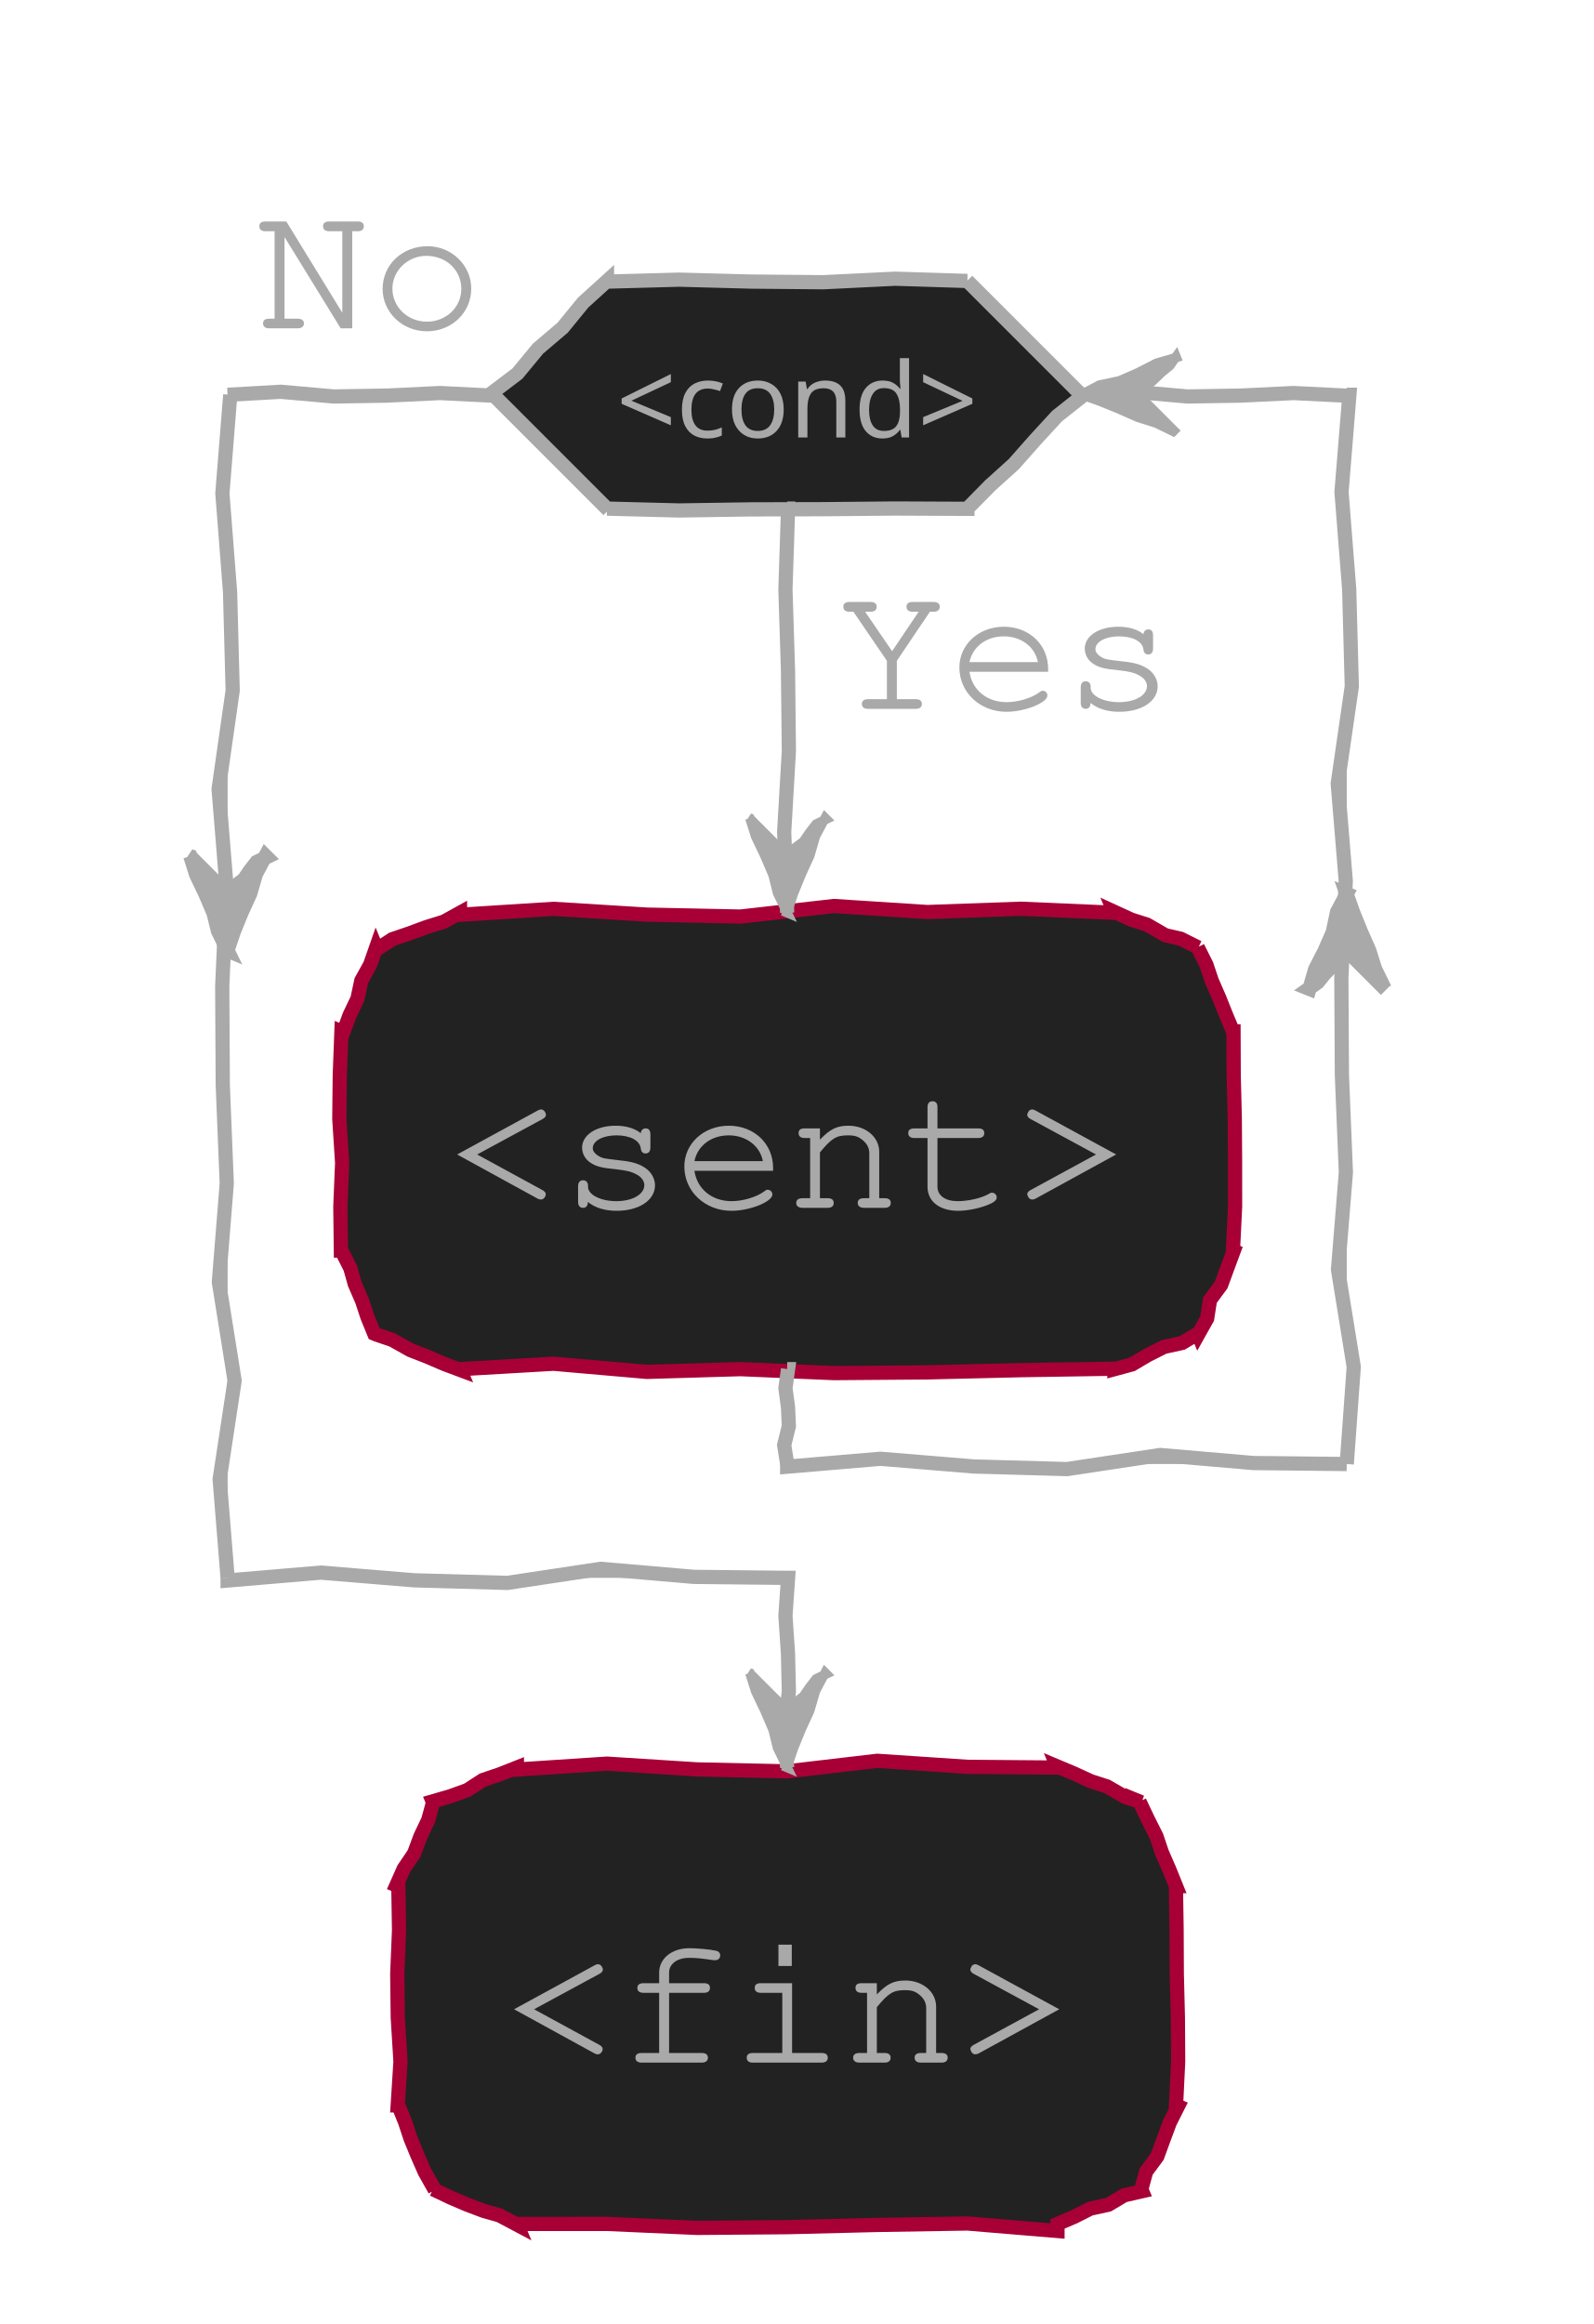
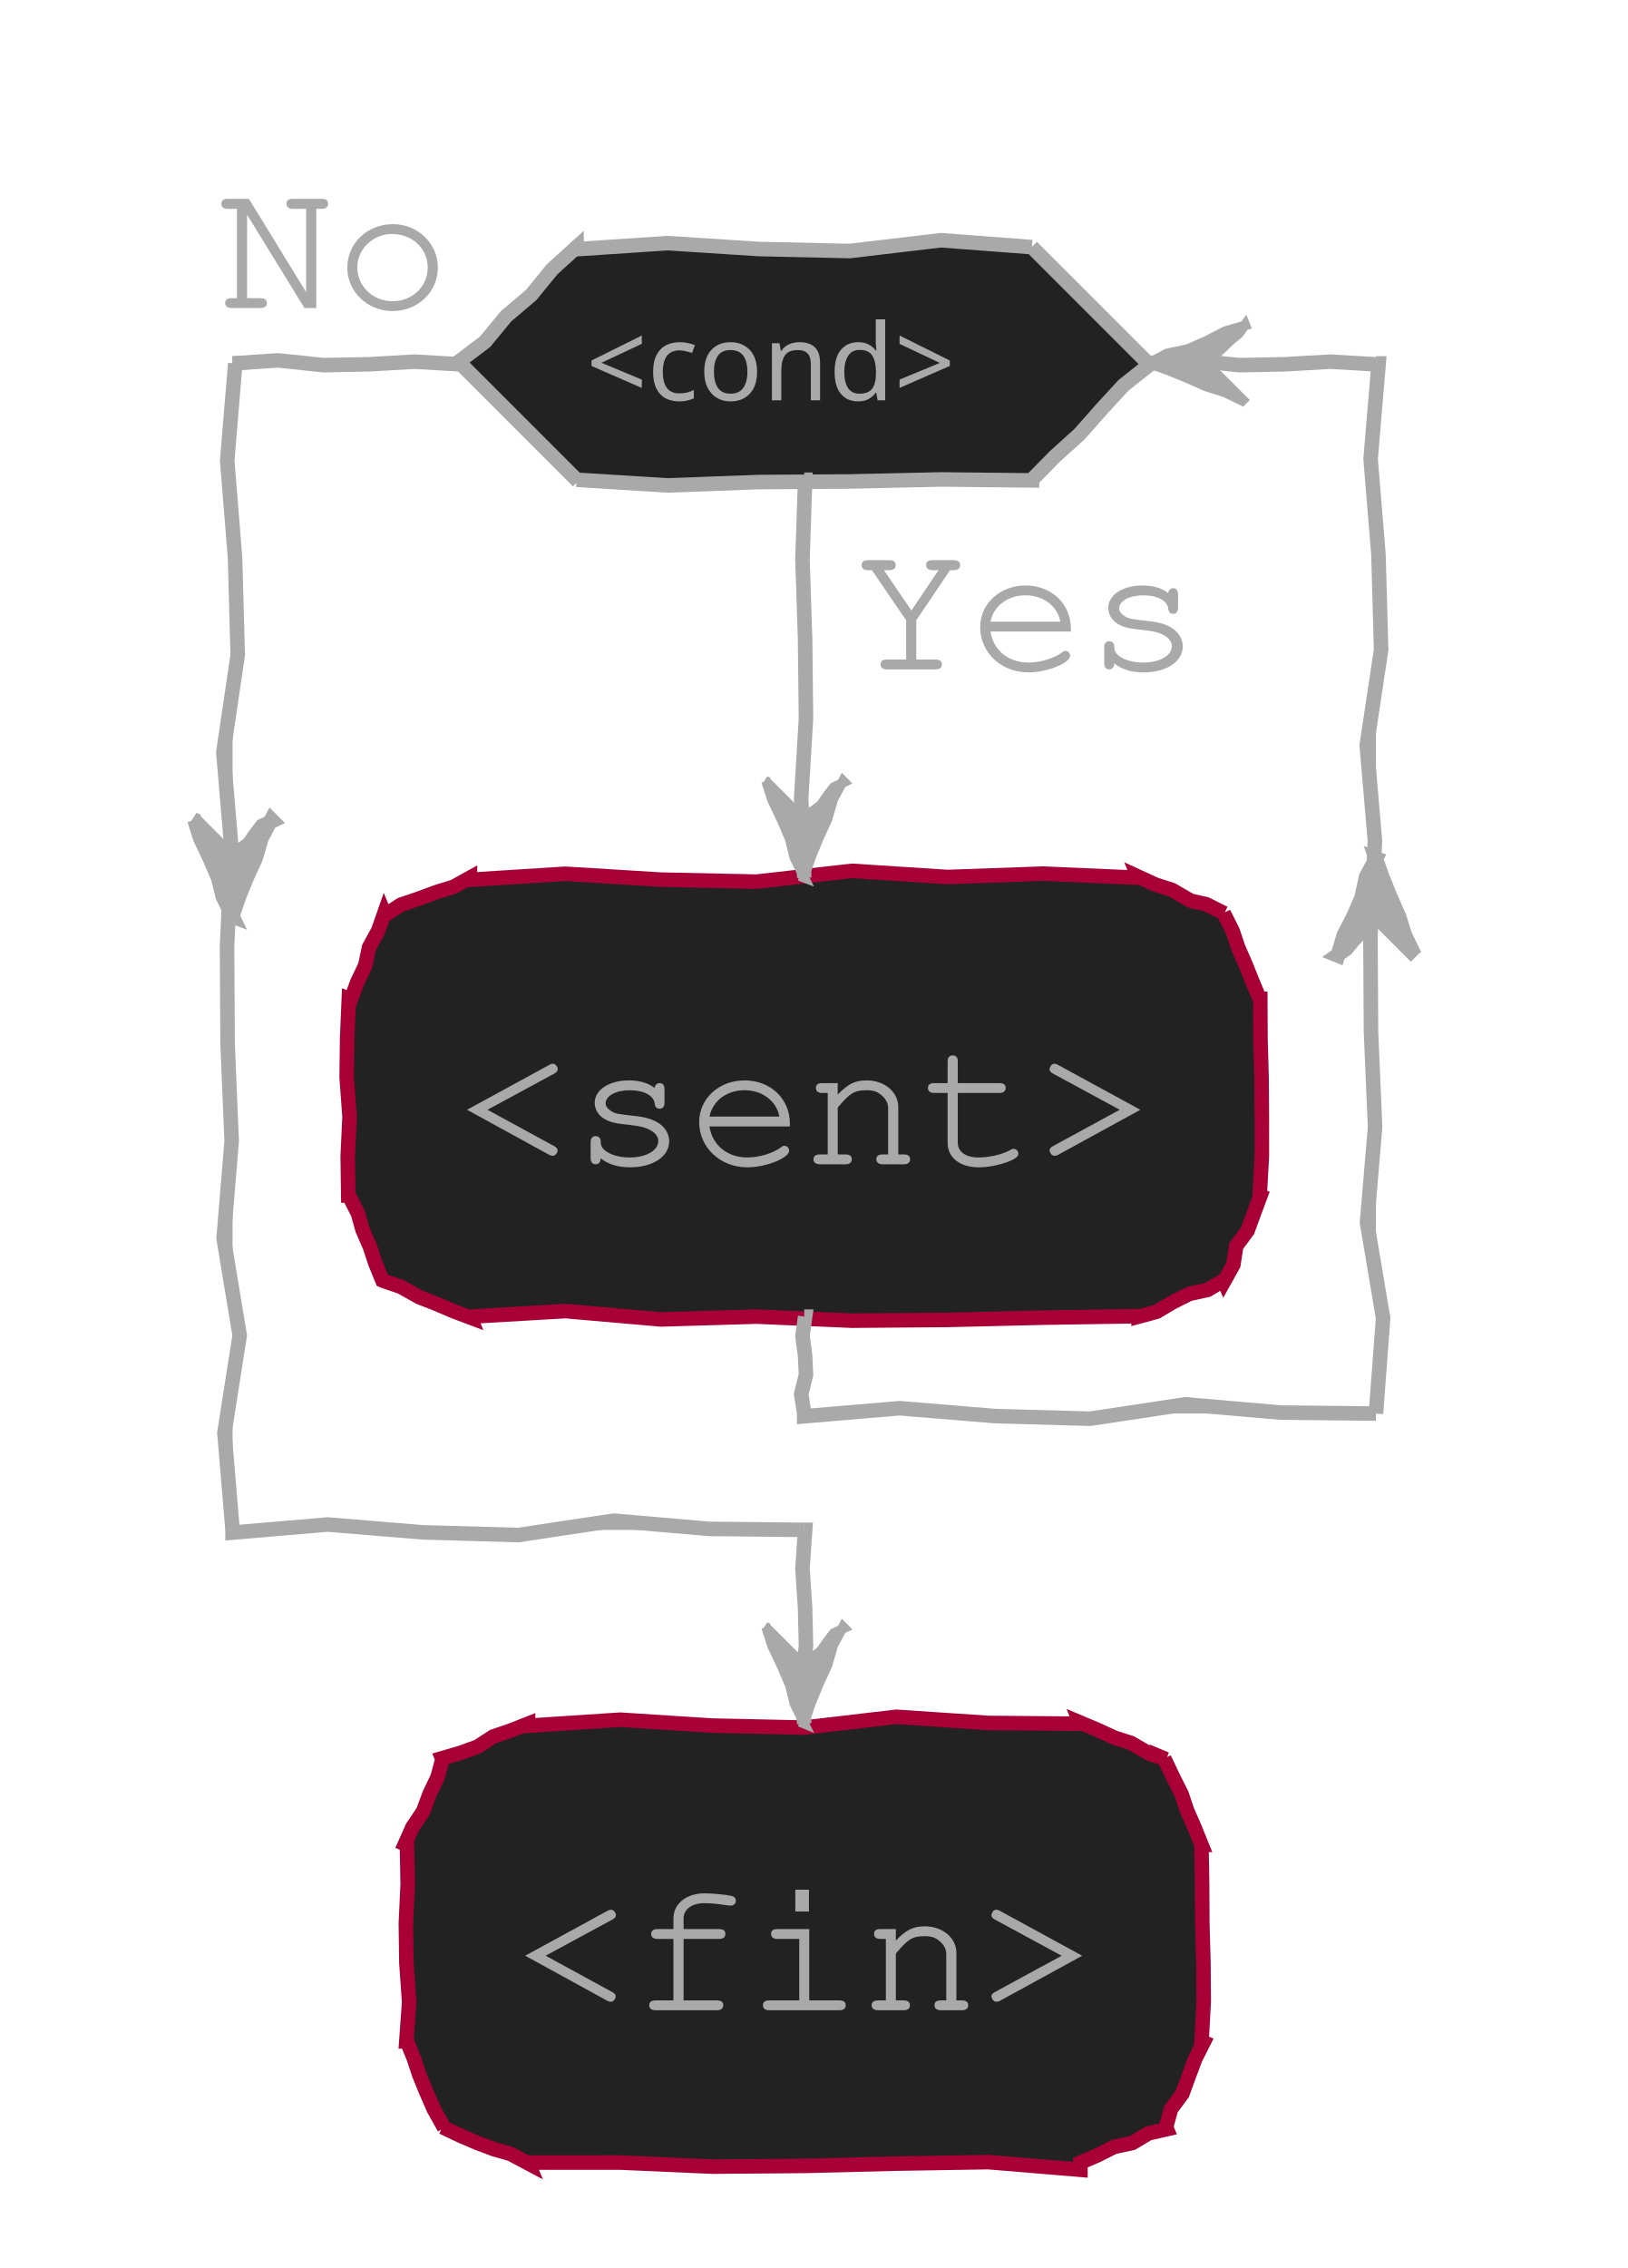
- <svg xmlns="http://www.w3.org/2000/svg" contentScriptType="application/ecmascript" contentStyleType="text/css" height="245px" preserveAspectRatio="none" style="width:168px;height:245px;background:#222222;" version="1.1" viewBox="0 0 168 245" width="168px" zoomAndPan="magnify">
+ <svg xmlns="http://www.w3.org/2000/svg" contentScriptType="application/ecmascript" contentStyleType="text/css" height="234px" preserveAspectRatio="none" style="width:168px;height:234px;background:#222222;" version="1.1" viewBox="0 0 168 234" width="168px" zoomAndPan="magnify">
  <defs />
  <g>
-     <polygon fill="#222222" points="48.5,96.227,48.5,96.437,58.357,95.812,68.214,96.42,78.071,96.626,87.929,95.513,97.786,96.149,107.643,95.8,117.5,96.227,117.451,96.109,119.259,96.938,120.947,97.478,122.874,98.594,124.491,98.961,126.339,99.888,126.278,99.862,127.204,101.711,127.777,103.412,128.556,105.2,129.258,106.955,130,108.727,130.06,108.727,130.08,113.349,130.195,117.972,130.224,122.594,130.226,127.217,130,131.84,130.078,131.872,129.411,133.667,128.752,135.465,127.581,137.051,127.28,138.998,126.339,140.679,126.301,140.587,124.639,141.575,122.74,141.991,121.027,142.854,119.362,143.836,117.5,144.34,117.5,144.291,107.643,144.445,97.786,144.679,87.929,144.756,78.071,144.336,68.214,144.627,58.357,143.767,48.5,144.34,48.536,144.427,46.802,143.776,45.021,143.012,43.275,142.332,41.367,141.262,39.661,140.679,39.46,140.595,38.738,138.832,38.179,137.136,37.404,135.35,36.942,133.695,36,131.84,35.942,131.84,35.886,127.217,36.076,122.594,35.778,117.972,35.827,113.349,36,108.727,36.2,108.809,36.866,107.014,37.691,105.285,38.098,103.382,39.027,101.696,39.661,99.888,39.736,100.07,41.369,99.01,43.184,98.394,44.98,97.73,46.815,97.159,48.5,96.227" style="stroke: #A80036; stroke-width: 1.5;" />
-     <text fill="#A9A9A9" font-family="courier" font-size="20" lengthAdjust="spacingAndGlyphs" textLength="72" x="47" y="127.334">&lt;sent&gt;</text>
-     <polygon fill="#222222" points="64,29.619,64,29.689,71.6,29.481,79.2,29.684,86.8,29.752,94.4,29.381,102,29.619,101.982,29.601,104.299,31.919,106.71,34.329,109.184,36.803,111.437,39.056,114,41.619,114.13,41.75,111.451,43.871,109.153,46.373,106.902,48.921,104.38,51.199,102,53.619,102,53.642,94.4,53.608,86.8,53.679,79.2,53.699,71.6,53.814,64,53.619,64.158,53.777,61.76,51.379,59.26,48.879,56.909,46.528,54.566,44.185,52,41.619,51.83,41.449,54.56,39.379,56.73,36.749,59.326,34.545,61.483,31.902,64,29.619" style="stroke: #A9A9A9; stroke-width: 1.5;" />
-     <text fill="#A9A9A9" font-family="courier" font-size="20" lengthAdjust="spacingAndGlyphs" textLength="36" x="88" y="74.727">Yes</text>
-     <text fill="#A9A9A9" font-family="sans-serif" font-size="11" lengthAdjust="spacingAndGlyphs" textLength="36" x="65" y="46.12">&lt;cond&gt;</text>
-     <text fill="#A9A9A9" font-family="courier" font-size="20" lengthAdjust="spacingAndGlyphs" textLength="24" x="27" y="34.613">No</text>
-     <polygon fill="#222222" points="54.5,186.34,54.5,186.55,64,185.925,73.5,186.533,83,186.739,92.5,185.626,102,186.262,111.5,186.34,111.446,186.208,113.219,186.954,115.027,187.783,116.715,188.324,118.642,189.439,120.339,190.001,120.145,189.921,121.01,191.744,121.936,193.592,122.509,195.293,123.289,197.081,124,198.84,123.989,198.84,124.059,203.463,124.08,208.085,124.195,212.708,124.224,217.331,124,221.953,124.209,222.04,123.346,223.753,122.678,225.548,122.02,227.346,120.849,228.932,120.339,230.792,120.425,231.001,118.533,231.433,116.871,232.421,114.972,232.836,113.259,233.7,111.5,234.453,111.5,235.195,102,234.404,92.5,234.558,83,234.792,73.5,234.869,64,234.449,54.5,234.453,54.537,234.542,52.659,233.545,51.001,233.076,49.267,232.425,47.486,231.661,45.661,230.792,45.85,230.87,44.78,228.963,43.996,227.173,43.273,225.409,42.714,223.713,42,221.953,41.934,221.953,42.227,217.331,41.942,212.708,41.886,208.085,42.076,203.463,42,198.84,41.795,198.755,42.572,197.006,43.664,195.387,44.331,193.592,45.155,191.863,45.661,190.001,45.62,189.902,47.47,189.367,49.272,188.718,50.904,187.659,52.72,187.043,54.5,186.34" style="stroke: #A80036; stroke-width: 1.5;" />
-     <text fill="#A9A9A9" font-family="courier" font-size="20" lengthAdjust="spacingAndGlyphs" textLength="60" x="53" y="217.447">&lt;fin&gt;</text>
-     <path d="M83,53.619 L83.093,53.619 L82.816,62.141 L83.086,70.662 L83.178,79.184 L82.683,87.705 L83,96.227 " fill="#A9A9A9" style="stroke: #A9A9A9; stroke-width: 1.5;" />
-     <polygon fill="#A9A9A9" points="79,86.227,79.065,86.253,79.672,88.175,80.66,90.251,81.524,92.276,81.979,94.138,83,96.227,82.976,96.217,83.668,94.174,84.481,92.179,85.379,90.218,85.986,88.141,87,86.227,87.13,86.357,86.051,86.878,85.353,87.78,84.702,88.728,83.78,89.406,83,90.227,83.016,90.243,82.192,89.419,81.442,88.669,80.656,87.883,79.938,87.165,79,86.227" style="stroke: #A9A9A9; stroke-width: 1.0;" />
-     <path d="M83,144.34 L83.093,144.34 L82.816,146.34 L83.086,148.34 L83.178,150.34 L82.683,152.34 L83,154.34 " fill="#A9A9A9" style="stroke: #A9A9A9; stroke-width: 1.5;" />
-     <path d="M83,154.34 L83,154.62 L92.833,153.787 L102.667,154.598 L112.5,154.873 L122.333,153.389 L132.167,154.236 L142,154.34 " fill="#A9A9A9" style="stroke: #A9A9A9; stroke-width: 1.5;" />
-     <polygon fill="#A9A9A9" points="138,104.227,138.065,104.253,138.672,102.175,139.66,100.251,140.524,98.276,140.979,96.138,142,94.227,141.976,94.217,142.668,96.174,143.481,98.179,144.379,100.218,144.986,102.141,146,104.227,146.131,104.357,145.051,103.278,144.353,102.58,143.702,101.928,142.78,101.006,142,100.227,142.016,100.243,141.192,101.019,140.442,101.869,139.656,102.683,138.938,103.565,138,104.227" style="stroke: #A9A9A9; stroke-width: 1.5;" />
-     <path d="M142,41.619 L142.28,41.619 L141.448,51.867 L142.258,62.114 L142.533,72.361 L141.049,82.609 L141.896,92.856 L141.431,103.103 L141.489,113.35 L141.909,123.598 L141.078,133.845 L142.738,144.093 L142,154.34 " fill="#A9A9A9" style="stroke: #A9A9A9; stroke-width: 1.5;" />
-     <path d="M142,41.619 L142,41.713 L136.4,41.435 L130.8,41.705 L125.2,41.797 L119.6,41.302 L114,41.619 " fill="#A9A9A9" style="stroke: #A9A9A9; stroke-width: 1.5;" />
-     <polygon fill="#A9A9A9" points="124,37.619,124.026,37.684,121.949,38.291,120.024,39.279,118.049,40.143,115.912,40.598,114,41.619,113.99,41.595,115.947,42.287,117.953,43.1,119.992,43.998,121.914,44.605,124,45.619,124.13,45.75,123.051,44.671,122.353,43.972,121.702,43.321,120.78,42.399,120,41.619,120.016,41.635,120.793,40.812,121.642,40.061,122.456,39.276,123.338,38.557,124,37.619" style="stroke: #A9A9A9; stroke-width: 1.0;" />
-     <path d="M52,41.619 L52,41.713 L46.4,41.435 L40.8,41.705 L35.2,41.797 L29.6,41.302 L24,41.619 " fill="#A9A9A9" style="stroke: #A9A9A9; stroke-width: 1.5;" />
-     <polygon fill="#A9A9A9" points="20,90.227,20.065,90.253,20.672,92.175,21.66,94.251,22.524,96.276,22.979,98.138,24,100.227,23.976,100.217,24.668,98.174,25.481,96.179,26.379,94.218,26.986,92.141,28,90.227,28.131,90.357,27.051,90.878,26.353,91.78,25.702,92.728,24.78,93.406,24,94.227,24.016,94.243,23.192,93.419,22.442,92.669,21.656,91.883,20.938,91.165,20,90.227" style="stroke: #A9A9A9; stroke-width: 1.5;" />
-     <path d="M24,41.619 L24.28,41.619 L23.448,52.013 L24.258,62.406 L24.533,72.799 L23.049,83.193 L23.896,93.586 L23.431,103.98 L23.489,114.373 L23.909,124.766 L23.078,135.16 L24.738,145.553 L23.16,155.946 L24,166.34 " fill="#A9A9A9" style="stroke: #A9A9A9; stroke-width: 1.5;" />
-     <path d="M24,166.34 L24,166.62 L33.833,165.787 L43.667,166.598 L53.5,166.873 L63.333,165.389 L73.167,166.236 L83,166.34 " fill="#A9A9A9" style="stroke: #A9A9A9; stroke-width: 1.5;" />
-     <path d="M83,166.34 L83.093,166.34 L82.816,170.34 L83.086,174.34 L83.178,178.34 L82.683,182.34 L83,186.34 " fill="#A9A9A9" style="stroke: #A9A9A9; stroke-width: 1.5;" />
-     <polygon fill="#A9A9A9" points="79,176.34,79.065,176.366,79.672,178.289,80.66,180.364,81.524,182.389,81.979,184.251,83,186.34,82.976,186.33,83.668,184.287,84.481,182.292,85.379,180.331,85.986,178.254,87,176.34,87.13,176.47,86.051,176.991,85.353,177.893,84.702,178.842,83.78,179.52,83,180.34,83.016,180.356,82.192,179.532,81.442,178.782,80.656,177.996,79.938,177.278,79,176.34" style="stroke: #A9A9A9; stroke-width: 1.0;" />
+     <polygon fill="#222222" points="48.5,90.562,48.5,90.773,58.357,90.148,68.214,90.756,78.071,90.962,87.929,89.849,97.786,90.485,107.643,90.136,117.5,90.562,117.451,90.444,119.259,91.274,120.947,91.814,122.874,92.93,124.491,93.297,126.339,94.224,126.278,94.198,127.204,96.046,127.777,97.748,128.556,99.536,129.258,101.291,130,103.062,130.06,103.062,130.08,107.119,130.195,111.175,130.224,115.231,130.226,119.287,130,123.344,130.078,123.376,129.411,125.171,128.752,126.969,127.581,128.555,127.28,130.501,126.339,132.183,126.301,132.091,124.639,133.079,122.74,133.495,121.027,134.358,119.362,135.34,117.5,135.844,117.5,135.795,107.643,135.949,97.786,136.182,87.929,136.26,78.071,135.84,68.214,136.131,58.357,135.271,48.5,135.844,48.536,135.931,46.802,135.28,45.021,134.516,43.275,133.836,41.367,132.766,39.661,132.183,39.46,132.099,38.738,130.336,38.179,128.639,37.404,126.854,36.942,125.198,36,123.344,35.942,123.344,35.886,119.287,36.076,115.231,35.778,111.175,35.827,107.119,36,103.062,36.2,103.145,36.866,101.35,37.691,99.621,38.098,97.718,39.027,96.032,39.661,94.224,39.736,94.406,41.369,93.346,43.184,92.73,44.98,92.066,46.815,91.495,48.5,90.562" style="stroke: #A80036; stroke-width: 1.5;" />
+     <text fill="#A9A9A9" font-family="courier" font-size="20" lengthAdjust="spacingAndGlyphs" textLength="72" x="47" y="120.127">&lt;sent&gt;</text>
+     <polygon fill="#222222" points="59.5,25.498,59.5,25.708,68.9,25.084,78.3,25.691,87.7,25.898,97.1,24.785,106.5,25.498,106.482,25.48,108.799,27.797,111.21,30.208,113.684,32.682,115.937,34.935,118.5,37.498,118.63,37.629,115.951,39.749,113.653,42.251,111.402,44.8,108.88,47.078,106.5,49.498,106.5,49.566,97.1,49.466,87.7,49.677,78.3,49.737,68.9,50.084,59.5,49.498,59.658,49.656,57.26,47.258,54.76,44.758,52.409,42.407,50.066,40.064,47.5,37.498,47.33,37.328,50.06,35.258,52.23,32.628,54.826,30.424,56.983,27.781,59.5,25.498" style="stroke: #A9A9A9; stroke-width: 1.5;" />
+     <text fill="#A9A9A9" font-family="courier" font-size="20" lengthAdjust="spacingAndGlyphs" textLength="36" x="88" y="69.062">Yes</text>
+     <text fill="#A9A9A9" font-family="sans-serif" font-size="11" lengthAdjust="spacingAndGlyphs" textLength="45" x="60.5" y="41.306">&lt;cond&gt;</text>
+     <text fill="#A9A9A9" font-family="courier" font-size="20" lengthAdjust="spacingAndGlyphs" textLength="24" x="22.5" y="31.781">No</text>
+     <polygon fill="#222222" points="54.5,177.844,54.5,178.054,64,177.429,73.5,178.037,83,178.243,92.5,177.13,102,177.766,111.5,177.844,111.446,177.712,113.219,178.458,115.027,179.287,116.715,179.827,118.642,180.943,120.339,181.505,120.145,181.424,121.01,183.248,121.936,185.095,122.509,186.797,123.289,188.585,124,190.344,123.989,190.344,124.059,194.4,124.08,198.456,124.195,202.512,124.224,206.569,124,210.625,124.209,210.712,123.346,212.425,122.678,214.22,122.02,216.018,120.849,217.604,120.339,219.464,120.425,219.673,118.533,220.105,116.871,221.093,114.972,221.508,113.259,222.372,111.5,223.125,111.5,223.867,102,223.076,92.5,223.23,83,223.464,73.5,223.541,64,223.121,54.5,223.125,54.537,223.214,52.659,222.216,51.001,221.748,49.267,221.097,47.486,220.333,45.661,219.464,45.85,219.542,44.78,217.634,43.996,215.845,43.273,214.081,42.714,212.385,42,210.625,41.934,210.625,42.227,206.569,41.942,202.512,41.886,198.456,42.076,194.4,42,190.344,41.795,190.259,42.572,188.51,43.664,186.891,44.331,185.096,45.155,183.366,45.661,181.505,45.62,181.406,47.47,180.871,49.272,180.222,50.904,179.163,52.72,178.547,54.5,177.844" style="stroke: #A80036; stroke-width: 1.5;" />
+     <text fill="#A9A9A9" font-family="courier" font-size="20" lengthAdjust="spacingAndGlyphs" textLength="60" x="53" y="207.408">&lt;fin&gt;</text>
+     <path d="M83,49.498 L83.093,49.498 L82.816,57.711 L83.086,65.924 L83.178,74.137 L82.683,82.35 L83,90.562 " fill="#A9A9A9" style="stroke: #A9A9A9; stroke-width: 1.5;" />
+     <polygon fill="#A9A9A9" points="79,80.562,79.065,80.588,79.672,82.511,80.66,84.586,81.524,86.612,81.979,88.474,83,90.562,82.976,90.553,83.668,88.51,84.481,86.515,85.379,84.554,85.986,82.477,87,80.562,87.13,80.693,86.051,81.214,85.353,82.116,84.702,83.064,83.78,83.742,83,84.562,83.016,84.579,82.192,83.755,81.442,83.005,80.656,82.219,79.938,81.501,79,80.562" style="stroke: #A9A9A9; stroke-width: 1.0;" />
+     <path d="M83,135.844 L83.093,135.844 L82.816,137.844 L83.086,139.844 L83.178,141.844 L82.683,143.844 L83,145.844 " fill="#A9A9A9" style="stroke: #A9A9A9; stroke-width: 1.5;" />
+     <path d="M83,145.844 L83,146.124 L92.833,145.291 L102.667,146.101 L112.5,146.377 L122.333,144.893 L132.167,145.74 L142,145.844 " fill="#A9A9A9" style="stroke: #A9A9A9; stroke-width: 1.5;" />
+     <polygon fill="#A9A9A9" points="138,98.562,138.065,98.588,138.672,96.511,139.66,94.586,140.524,92.612,140.979,90.474,142,88.562,141.976,88.553,142.668,90.51,143.481,92.515,144.379,94.554,144.986,96.477,146,98.562,146.131,98.693,145.051,97.614,144.353,96.916,143.702,96.264,142.78,95.342,142,94.562,142.016,94.579,141.192,95.355,140.442,96.205,139.656,97.019,138.938,97.9,138,98.562" style="stroke: #A9A9A9; stroke-width: 1.5;" />
+     <path d="M142,37.498 L142.28,37.498 L141.448,47.348 L142.258,57.197 L142.533,67.047 L141.049,76.897 L141.896,86.746 L141.431,96.596 L141.489,106.445 L141.909,116.295 L141.078,126.144 L142.738,135.994 L142,145.844 " fill="#A9A9A9" style="stroke: #A9A9A9; stroke-width: 1.5;" />
+     <path d="M142,37.498 L142,37.592 L137.3,37.314 L132.6,37.584 L127.9,37.676 L123.2,37.181 L118.5,37.498 " fill="#A9A9A9" style="stroke: #A9A9A9; stroke-width: 1.5;" />
+     <polygon fill="#A9A9A9" points="128.5,33.498,128.526,33.563,126.449,34.17,124.524,35.158,122.549,36.022,120.412,36.477,118.5,37.498,118.49,37.474,120.447,38.166,122.453,38.979,124.492,39.877,126.414,40.484,128.5,41.498,128.631,41.629,127.551,40.55,126.853,39.851,126.202,39.2,125.28,38.278,124.5,37.498,124.516,37.514,125.293,36.691,126.142,35.94,126.956,35.154,127.838,34.436,128.5,33.498" style="stroke: #A9A9A9; stroke-width: 1.0;" />
+     <path d="M47.5,37.498 L47.5,37.592 L42.8,37.314 L38.1,37.584 L33.4,37.676 L28.7,37.181 L24,37.498 " fill="#A9A9A9" style="stroke: #A9A9A9; stroke-width: 1.5;" />
+     <polygon fill="#A9A9A9" points="20,84.562,20.065,84.588,20.672,86.511,21.66,88.586,22.524,90.612,22.979,92.474,24,94.562,23.976,94.553,24.668,92.51,25.481,90.515,26.379,88.554,26.986,86.477,28,84.562,28.131,84.693,27.051,85.214,26.353,86.116,25.702,87.064,24.78,87.742,24,88.562,24.016,88.579,23.192,87.755,22.442,87.005,21.656,86.219,20.938,85.501,20,84.562" style="stroke: #A9A9A9; stroke-width: 1.5;" />
+     <path d="M24,37.498 L24.28,37.498 L23.448,47.527 L24.258,57.556 L24.533,67.585 L23.049,77.613 L23.896,87.642 L23.431,97.671 L23.489,107.7 L23.909,117.728 L23.078,127.757 L24.738,137.786 L23.16,147.815 L24,157.844 " fill="#A9A9A9" style="stroke: #A9A9A9; stroke-width: 1.5;" />
+     <path d="M24,157.844 L24,158.124 L33.833,157.291 L43.667,158.101 L53.5,158.377 L63.333,156.893 L73.167,157.74 L83,157.844 " fill="#A9A9A9" style="stroke: #A9A9A9; stroke-width: 1.5;" />
+     <path d="M83,157.844 L83.093,157.844 L82.816,161.844 L83.086,165.844 L83.178,169.844 L82.683,173.844 L83,177.844 " fill="#A9A9A9" style="stroke: #A9A9A9; stroke-width: 1.5;" />
+     <polygon fill="#A9A9A9" points="79,167.844,79.065,167.87,79.672,169.792,80.66,171.868,81.524,173.893,81.979,175.755,83,177.844,82.976,177.834,83.668,175.791,84.481,173.796,85.379,171.835,85.986,169.758,87,167.844,87.13,167.974,86.051,168.495,85.353,169.397,84.702,170.346,83.78,171.024,83,171.844,83.016,171.86,82.192,171.036,81.442,170.286,80.656,169.5,79.938,168.782,79,167.844" style="stroke: #A9A9A9; stroke-width: 1.0;" />
  </g>
</svg>
